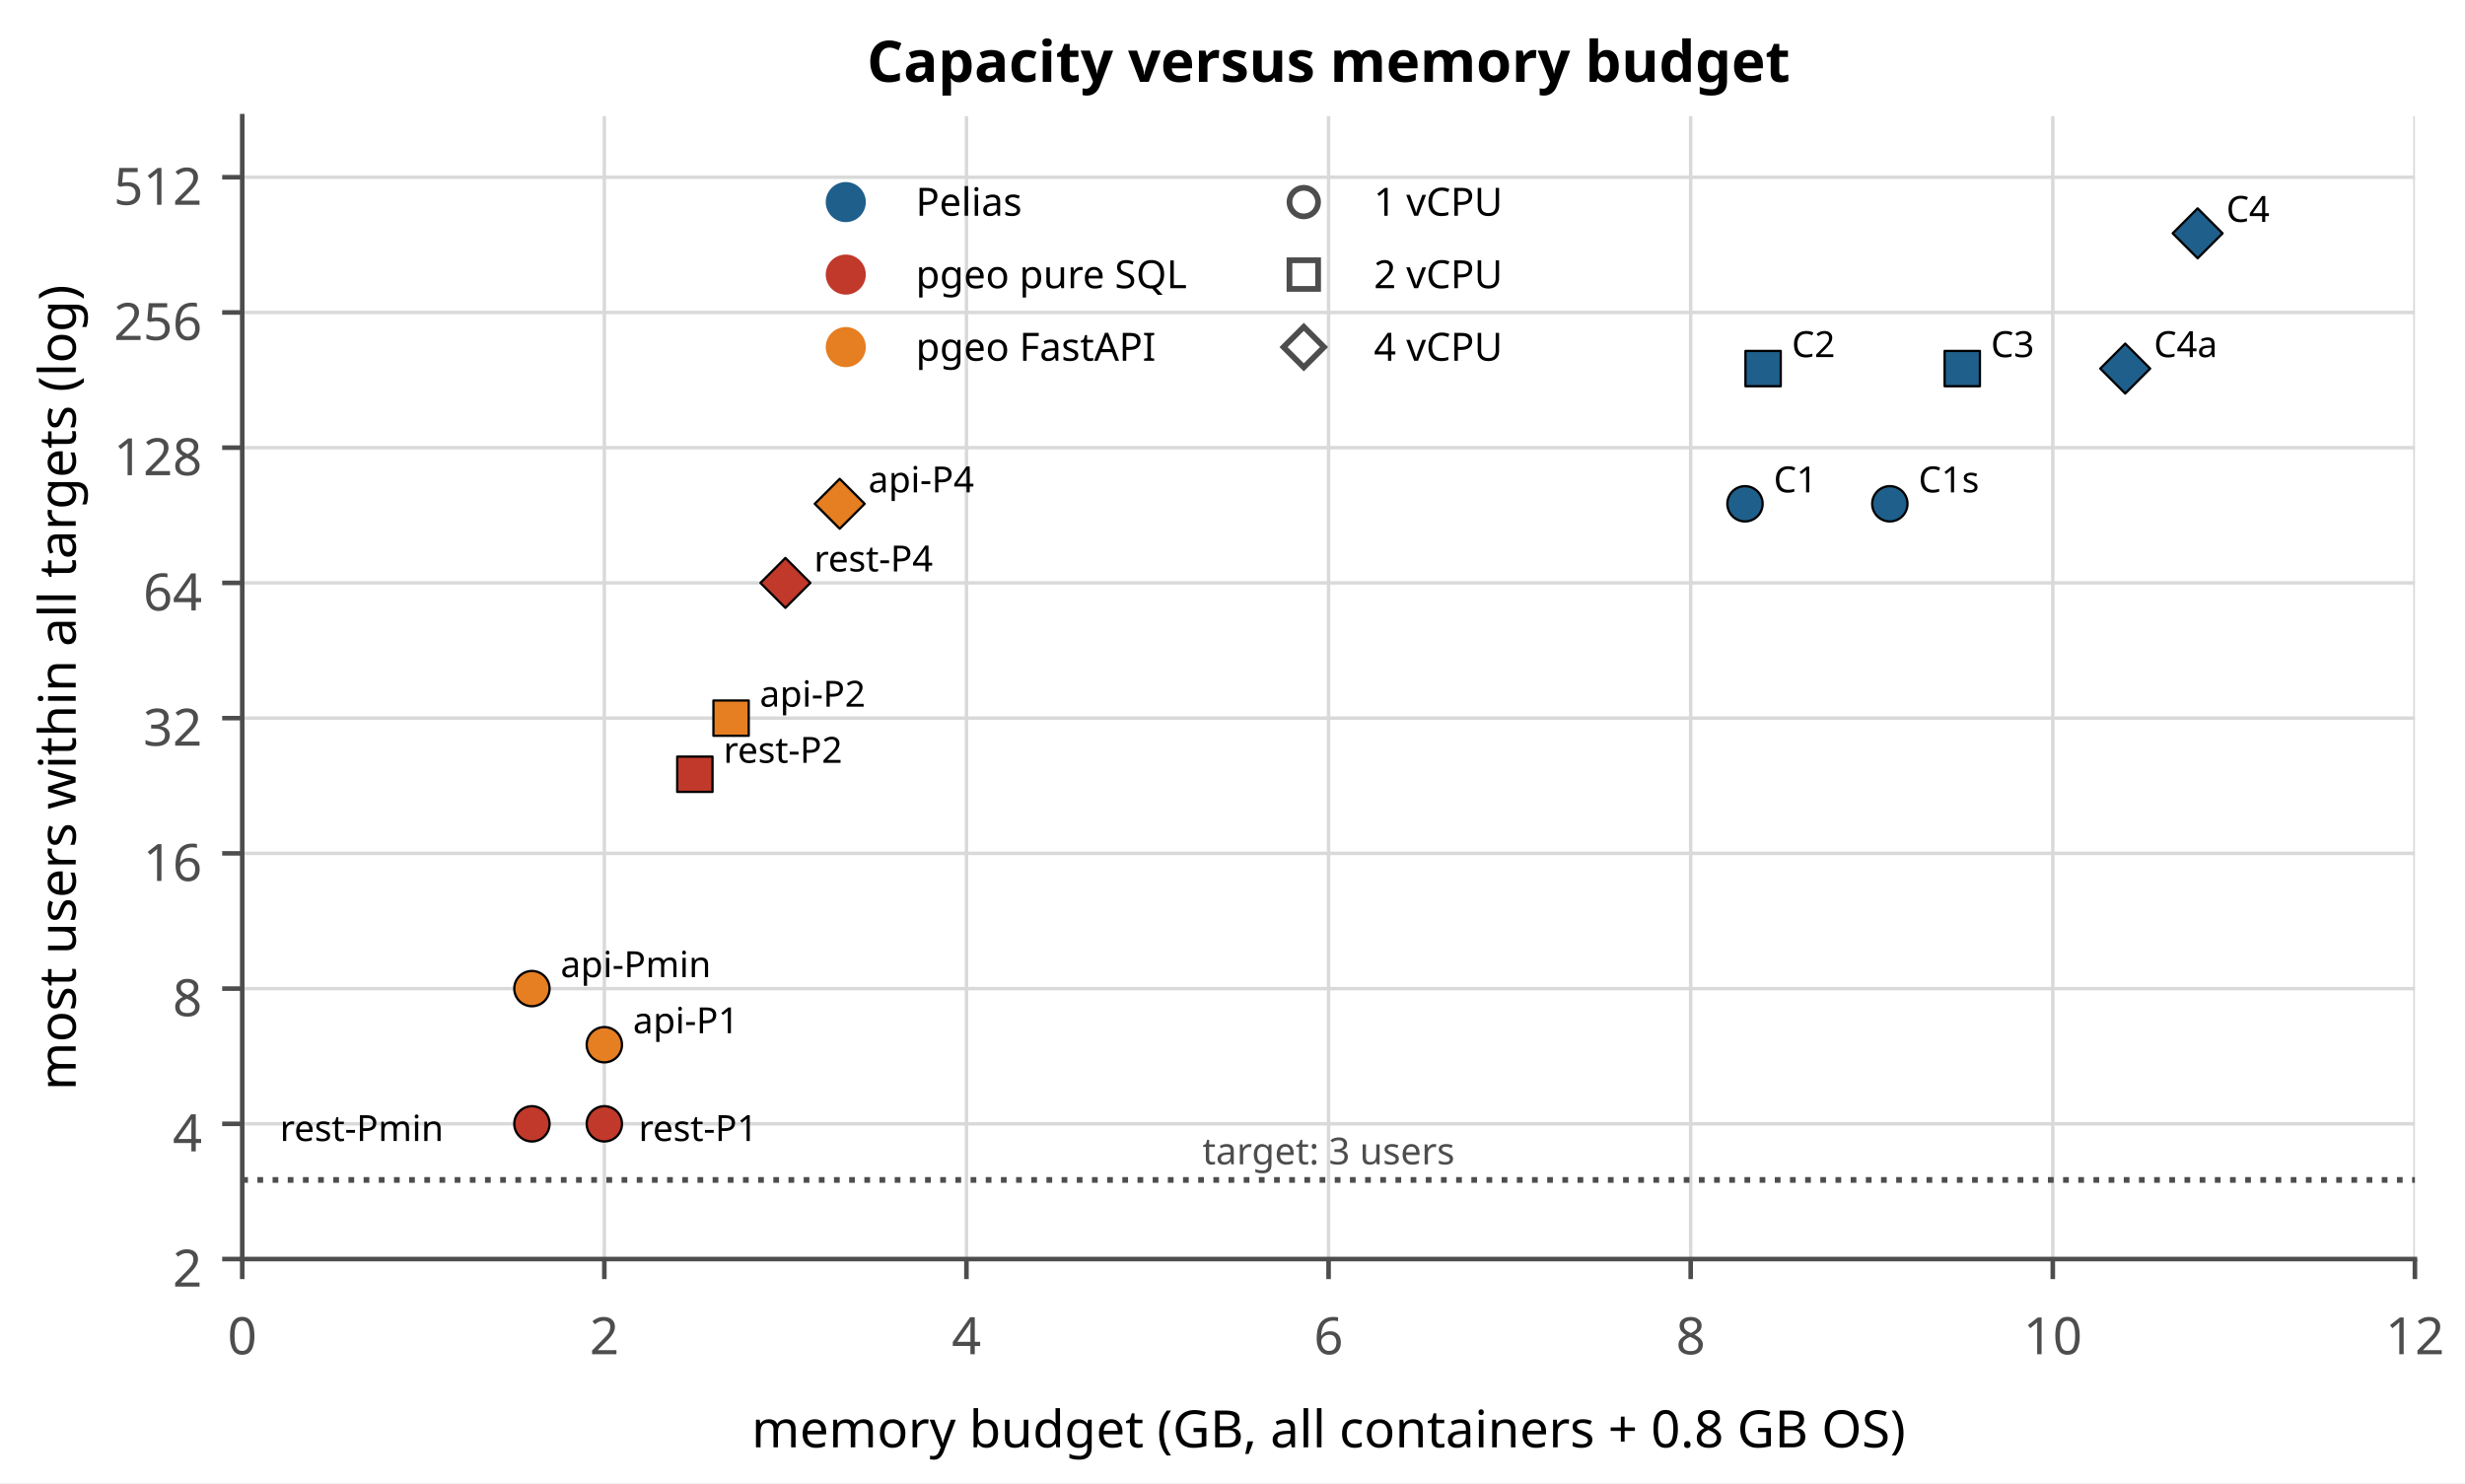
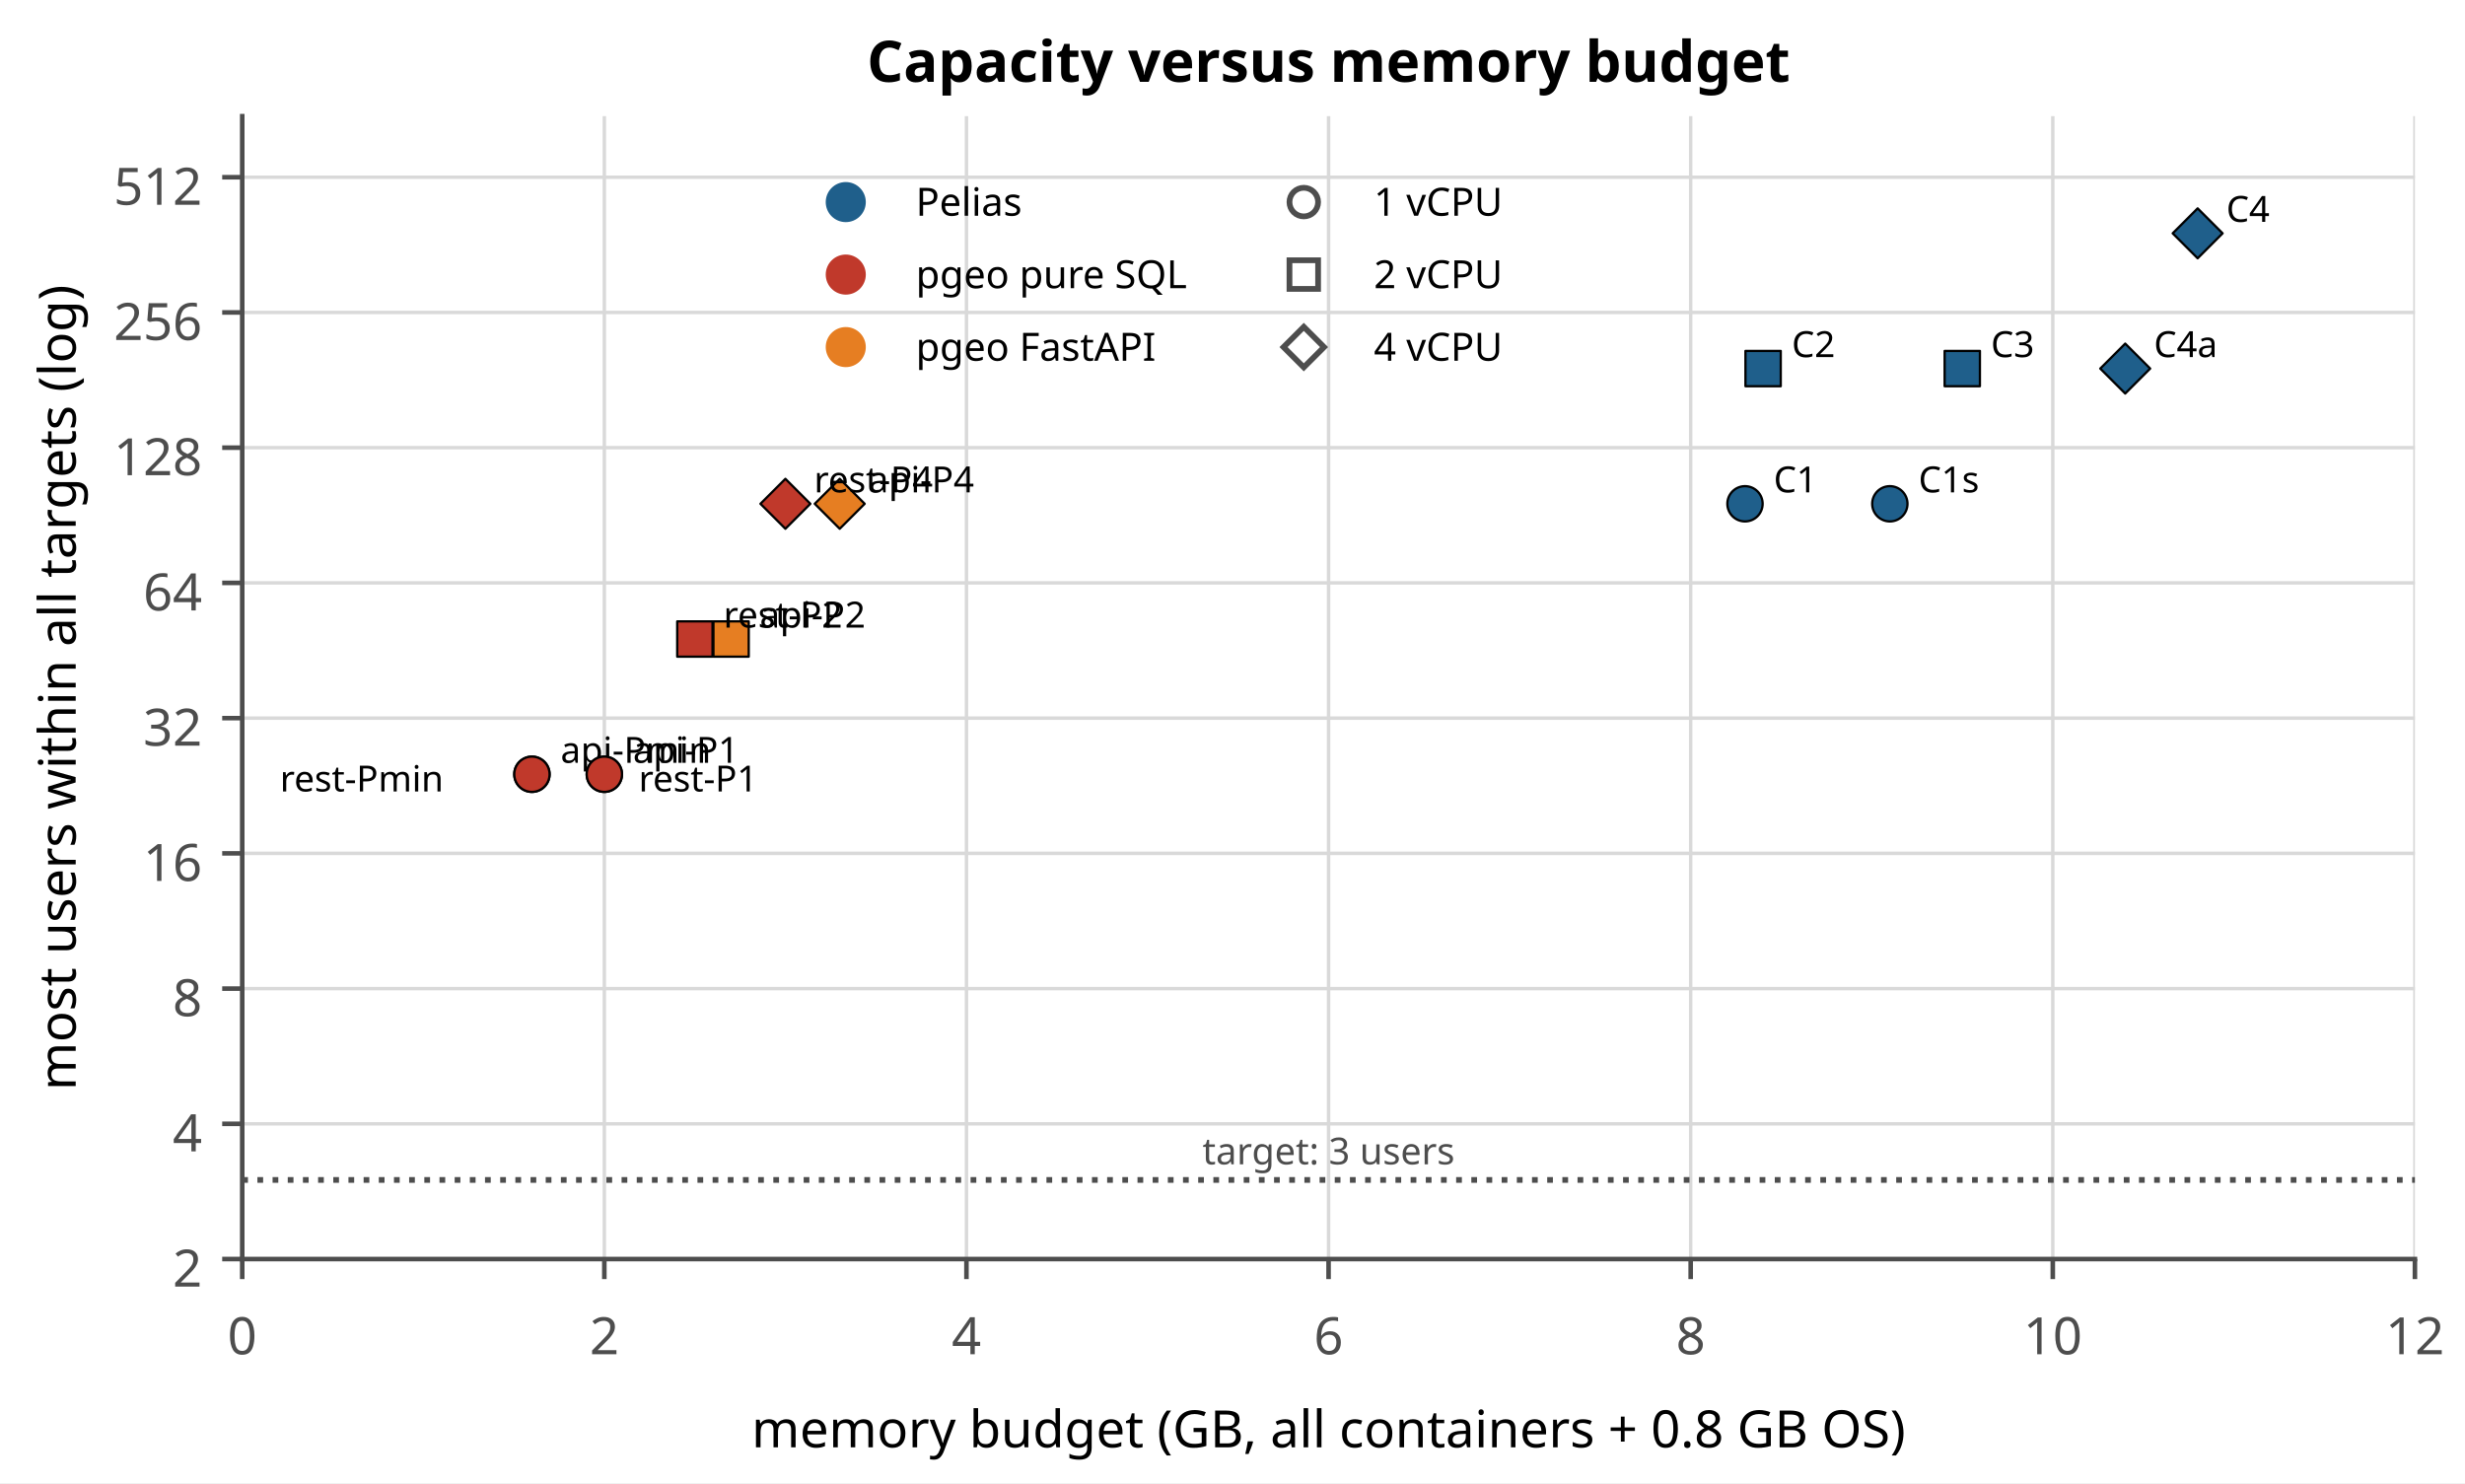
<svg xmlns="http://www.w3.org/2000/svg" xmlns:xlink="http://www.w3.org/1999/xlink" width="430.491pt" height="258.99pt" viewBox="0 0 430.491 258.99" version="1.1">
  <defs>
    <style type="text/css">*{stroke-linejoin: round; stroke-linecap: butt}</style>
  </defs>
  <g id="figure_1">
    <g id="patch_1">
      <path d="M -0 258.99  L 430.491 258.99  L 430.491 0  L -0 0  z " style="fill: #ffffff" />
    </g>
    <g id="axes_1">
      <g id="patch_2">
        <path d="M 42.303 219.874  L 421.743 219.874  L 421.743 20.29  L 42.303 20.29  z " style="fill: #ffffff" />
      </g>
      <g id="matplotlib.axis_1">
        <g id="xtick_1">
          <g id="line2d_1">
-             <path d="M 42.303 219.874  L 42.303 20.29  " clip-path="url(#p60f0470bb9)" style="fill: none; stroke: #d9d9d9; stroke-width: 0.6; stroke-linecap: square" />
+             <path d="M 42.303 219.874  L 42.303 20.29  " clip-path="url(#p056d974348)" style="fill: none; stroke: #d9d9d9; stroke-width: 0.6; stroke-linecap: square" />
          </g>
          <g id="line2d_2">
            <defs>
-               <path id="m2370ef2ed1" d="M 0 0  L 0 3.5  " style="stroke: #4d4d4d; stroke-width: 0.8" />
+               <path id="m81affa61cb" d="M 0 0  L 0 3.5  " style="stroke: #4d4d4d; stroke-width: 0.8" />
            </defs>
            <g>
-               <use xlink:href="#m2370ef2ed1" x="42.303" y="219.874" style="fill: #4d4d4d; stroke: #4d4d4d; stroke-width: 0.8" />
+               <use xlink:href="#m81affa61cb" x="42.303" y="219.874" style="fill: #4d4d4d; stroke: #4d4d4d; stroke-width: 0.8" />
            </g>
          </g>
          <g id="text_1">
            <text style="font-size: 9px; font-family: 'Noto Sans', 'DejaVu Sans', sans-serif; text-anchor: middle; fill: #4d4d4d" x="42.303" y="236.495" transform="rotate(-0 42.30284 236.495)">0</text>
          </g>
        </g>
        <g id="xtick_2">
          <g id="line2d_3">
-             <path d="M 105.543 219.874  L 105.543 20.29  " clip-path="url(#p60f0470bb9)" style="fill: none; stroke: #d9d9d9; stroke-width: 0.6; stroke-linecap: square" />
+             <path d="M 105.543 219.874  L 105.543 20.29  " clip-path="url(#p056d974348)" style="fill: none; stroke: #d9d9d9; stroke-width: 0.6; stroke-linecap: square" />
          </g>
          <g id="line2d_4">
            <g>
-               <use xlink:href="#m2370ef2ed1" x="105.543" y="219.874" style="fill: #4d4d4d; stroke: #4d4d4d; stroke-width: 0.8" />
+               <use xlink:href="#m81affa61cb" x="105.543" y="219.874" style="fill: #4d4d4d; stroke: #4d4d4d; stroke-width: 0.8" />
            </g>
          </g>
          <g id="text_2">
            <text style="font-size: 9px; font-family: 'Noto Sans', 'DejaVu Sans', sans-serif; text-anchor: middle; fill: #4d4d4d" x="105.543" y="236.495" transform="rotate(-0 105.5428 236.495)">2</text>
          </g>
        </g>
        <g id="xtick_3">
          <g id="line2d_5">
-             <path d="M 168.783 219.874  L 168.783 20.29  " clip-path="url(#p60f0470bb9)" style="fill: none; stroke: #d9d9d9; stroke-width: 0.6; stroke-linecap: square" />
+             <path d="M 168.783 219.874  L 168.783 20.29  " clip-path="url(#p056d974348)" style="fill: none; stroke: #d9d9d9; stroke-width: 0.6; stroke-linecap: square" />
          </g>
          <g id="line2d_6">
            <g>
-               <use xlink:href="#m2370ef2ed1" x="168.783" y="219.874" style="fill: #4d4d4d; stroke: #4d4d4d; stroke-width: 0.8" />
+               <use xlink:href="#m81affa61cb" x="168.783" y="219.874" style="fill: #4d4d4d; stroke: #4d4d4d; stroke-width: 0.8" />
            </g>
          </g>
          <g id="text_3">
            <text style="font-size: 9px; font-family: 'Noto Sans', 'DejaVu Sans', sans-serif; text-anchor: middle; fill: #4d4d4d" x="168.783" y="236.495" transform="rotate(-0 168.7828 236.495)">4</text>
          </g>
        </g>
        <g id="xtick_4">
          <g id="line2d_7">
-             <path d="M 232.023 219.874  L 232.023 20.29  " clip-path="url(#p60f0470bb9)" style="fill: none; stroke: #d9d9d9; stroke-width: 0.6; stroke-linecap: square" />
+             <path d="M 232.023 219.874  L 232.023 20.29  " clip-path="url(#p056d974348)" style="fill: none; stroke: #d9d9d9; stroke-width: 0.6; stroke-linecap: square" />
          </g>
          <g id="line2d_8">
            <g>
-               <use xlink:href="#m2370ef2ed1" x="232.023" y="219.874" style="fill: #4d4d4d; stroke: #4d4d4d; stroke-width: 0.8" />
+               <use xlink:href="#m81affa61cb" x="232.023" y="219.874" style="fill: #4d4d4d; stroke: #4d4d4d; stroke-width: 0.8" />
            </g>
          </g>
          <g id="text_4">
            <text style="font-size: 9px; font-family: 'Noto Sans', 'DejaVu Sans', sans-serif; text-anchor: middle; fill: #4d4d4d" x="232.023" y="236.495" transform="rotate(-0 232.0228 236.495)">6</text>
          </g>
        </g>
        <g id="xtick_5">
          <g id="line2d_9">
-             <path d="M 295.263 219.874  L 295.263 20.29  " clip-path="url(#p60f0470bb9)" style="fill: none; stroke: #d9d9d9; stroke-width: 0.6; stroke-linecap: square" />
+             <path d="M 295.263 219.874  L 295.263 20.29  " clip-path="url(#p056d974348)" style="fill: none; stroke: #d9d9d9; stroke-width: 0.6; stroke-linecap: square" />
          </g>
          <g id="line2d_10">
            <g>
-               <use xlink:href="#m2370ef2ed1" x="295.263" y="219.874" style="fill: #4d4d4d; stroke: #4d4d4d; stroke-width: 0.8" />
+               <use xlink:href="#m81affa61cb" x="295.263" y="219.874" style="fill: #4d4d4d; stroke: #4d4d4d; stroke-width: 0.8" />
            </g>
          </g>
          <g id="text_5">
            <text style="font-size: 9px; font-family: 'Noto Sans', 'DejaVu Sans', sans-serif; text-anchor: middle; fill: #4d4d4d" x="295.263" y="236.495" transform="rotate(-0 295.2628 236.495)">8</text>
          </g>
        </g>
        <g id="xtick_6">
          <g id="line2d_11">
-             <path d="M 358.503 219.874  L 358.503 20.29  " clip-path="url(#p60f0470bb9)" style="fill: none; stroke: #d9d9d9; stroke-width: 0.6; stroke-linecap: square" />
+             <path d="M 358.503 219.874  L 358.503 20.29  " clip-path="url(#p056d974348)" style="fill: none; stroke: #d9d9d9; stroke-width: 0.6; stroke-linecap: square" />
          </g>
          <g id="line2d_12">
            <g>
-               <use xlink:href="#m2370ef2ed1" x="358.503" y="219.874" style="fill: #4d4d4d; stroke: #4d4d4d; stroke-width: 0.8" />
+               <use xlink:href="#m81affa61cb" x="358.503" y="219.874" style="fill: #4d4d4d; stroke: #4d4d4d; stroke-width: 0.8" />
            </g>
          </g>
          <g id="text_6">
            <text style="font-size: 9px; font-family: 'Noto Sans', 'DejaVu Sans', sans-serif; text-anchor: middle; fill: #4d4d4d" x="358.503" y="236.495" transform="rotate(-0 358.5028 236.495)">10</text>
          </g>
        </g>
        <g id="xtick_7">
          <g id="line2d_13">
-             <path d="M 421.743 219.874  L 421.743 20.29  " clip-path="url(#p60f0470bb9)" style="fill: none; stroke: #d9d9d9; stroke-width: 0.6; stroke-linecap: square" />
+             <path d="M 421.743 219.874  L 421.743 20.29  " clip-path="url(#p056d974348)" style="fill: none; stroke: #d9d9d9; stroke-width: 0.6; stroke-linecap: square" />
          </g>
          <g id="line2d_14">
            <g>
-               <use xlink:href="#m2370ef2ed1" x="421.743" y="219.874" style="fill: #4d4d4d; stroke: #4d4d4d; stroke-width: 0.8" />
+               <use xlink:href="#m81affa61cb" x="421.743" y="219.874" style="fill: #4d4d4d; stroke: #4d4d4d; stroke-width: 0.8" />
            </g>
          </g>
          <g id="text_7">
            <text style="font-size: 9px; font-family: 'Noto Sans', 'DejaVu Sans', sans-serif; text-anchor: middle; fill: #4d4d4d" x="421.743" y="236.495" transform="rotate(-0 421.7428 236.495)">12</text>
          </g>
        </g>
        <g id="text_8">
          <text style="font-size: 9px; font-family: 'Noto Sans', 'DejaVu Sans', sans-serif; text-anchor: middle" x="232.023" y="252.753" transform="rotate(-0 232.0228 252.753)">memory budget (GB, all containers + 0.8 GB OS)</text>
        </g>
      </g>
      <g id="matplotlib.axis_2">
        <g id="ytick_1">
          <g id="line2d_15">
-             <path d="M 42.303 219.874  L 421.743 219.874  " clip-path="url(#p60f0470bb9)" style="fill: none; stroke: #d9d9d9; stroke-width: 0.6; stroke-linecap: square" />
+             <path d="M 42.303 219.874  L 421.743 219.874  " clip-path="url(#p056d974348)" style="fill: none; stroke: #d9d9d9; stroke-width: 0.6; stroke-linecap: square" />
          </g>
          <g id="line2d_16">
            <defs>
-               <path id="ma11ebc593d" d="M 0 0  L -3.5 0  " style="stroke: #4d4d4d; stroke-width: 0.8" />
+               <path id="m7d848d9438" d="M 0 0  L -3.5 0  " style="stroke: #4d4d4d; stroke-width: 0.8" />
            </defs>
            <g>
-               <use xlink:href="#ma11ebc593d" x="42.303" y="219.874" style="fill: #4d4d4d; stroke: #4d4d4d; stroke-width: 0.8" />
+               <use xlink:href="#m7d848d9438" x="42.303" y="219.874" style="fill: #4d4d4d; stroke: #4d4d4d; stroke-width: 0.8" />
            </g>
          </g>
          <g id="text_9">
            <text style="font-size: 9px; font-family: 'Noto Sans', 'DejaVu Sans', sans-serif; text-anchor: end; fill: #4d4d4d" x="35.303" y="224.685" transform="rotate(-0 35.30284 224.6845)">2</text>
          </g>
        </g>
        <g id="ytick_2">
          <g id="line2d_17">
-             <path d="M 42.303 196.258  L 421.743 196.258  " clip-path="url(#p60f0470bb9)" style="fill: none; stroke: #d9d9d9; stroke-width: 0.6; stroke-linecap: square" />
+             <path d="M 42.303 196.258  L 421.743 196.258  " clip-path="url(#p056d974348)" style="fill: none; stroke: #d9d9d9; stroke-width: 0.6; stroke-linecap: square" />
          </g>
          <g id="line2d_18">
            <g>
-               <use xlink:href="#ma11ebc593d" x="42.303" y="196.258" style="fill: #4d4d4d; stroke: #4d4d4d; stroke-width: 0.8" />
+               <use xlink:href="#m7d848d9438" x="42.303" y="196.258" style="fill: #4d4d4d; stroke: #4d4d4d; stroke-width: 0.8" />
            </g>
          </g>
          <g id="text_10">
            <text style="font-size: 9px; font-family: 'Noto Sans', 'DejaVu Sans', sans-serif; text-anchor: end; fill: #4d4d4d" x="35.303" y="201.068" transform="rotate(-0 35.30284 201.0685)">4</text>
          </g>
        </g>
        <g id="ytick_3">
          <g id="line2d_19">
-             <path d="M 42.303 172.642  L 421.743 172.642  " clip-path="url(#p60f0470bb9)" style="fill: none; stroke: #d9d9d9; stroke-width: 0.6; stroke-linecap: square" />
+             <path d="M 42.303 172.642  L 421.743 172.642  " clip-path="url(#p056d974348)" style="fill: none; stroke: #d9d9d9; stroke-width: 0.6; stroke-linecap: square" />
          </g>
          <g id="line2d_20">
            <g>
-               <use xlink:href="#ma11ebc593d" x="42.303" y="172.642" style="fill: #4d4d4d; stroke: #4d4d4d; stroke-width: 0.8" />
+               <use xlink:href="#m7d848d9438" x="42.303" y="172.642" style="fill: #4d4d4d; stroke: #4d4d4d; stroke-width: 0.8" />
            </g>
          </g>
          <g id="text_11">
            <text style="font-size: 9px; font-family: 'Noto Sans', 'DejaVu Sans', sans-serif; text-anchor: end; fill: #4d4d4d" x="35.303" y="177.452" transform="rotate(-0 35.30284 177.4525)">8</text>
          </g>
        </g>
        <g id="ytick_4">
          <g id="line2d_21">
-             <path d="M 42.303 149.026  L 421.743 149.026  " clip-path="url(#p60f0470bb9)" style="fill: none; stroke: #d9d9d9; stroke-width: 0.6; stroke-linecap: square" />
+             <path d="M 42.303 149.026  L 421.743 149.026  " clip-path="url(#p056d974348)" style="fill: none; stroke: #d9d9d9; stroke-width: 0.6; stroke-linecap: square" />
          </g>
          <g id="line2d_22">
            <g>
-               <use xlink:href="#ma11ebc593d" x="42.303" y="149.026" style="fill: #4d4d4d; stroke: #4d4d4d; stroke-width: 0.8" />
+               <use xlink:href="#m7d848d9438" x="42.303" y="149.026" style="fill: #4d4d4d; stroke: #4d4d4d; stroke-width: 0.8" />
            </g>
          </g>
          <g id="text_12">
            <text style="font-size: 9px; font-family: 'Noto Sans', 'DejaVu Sans', sans-serif; text-anchor: end; fill: #4d4d4d" x="35.303" y="153.836" transform="rotate(-0 35.30284 153.8364)">16</text>
          </g>
        </g>
        <g id="ytick_5">
          <g id="line2d_23">
-             <path d="M 42.303 125.41  L 421.743 125.41  " clip-path="url(#p60f0470bb9)" style="fill: none; stroke: #d9d9d9; stroke-width: 0.6; stroke-linecap: square" />
+             <path d="M 42.303 125.41  L 421.743 125.41  " clip-path="url(#p056d974348)" style="fill: none; stroke: #d9d9d9; stroke-width: 0.6; stroke-linecap: square" />
          </g>
          <g id="line2d_24">
            <g>
-               <use xlink:href="#ma11ebc593d" x="42.303" y="125.41" style="fill: #4d4d4d; stroke: #4d4d4d; stroke-width: 0.8" />
+               <use xlink:href="#m7d848d9438" x="42.303" y="125.41" style="fill: #4d4d4d; stroke: #4d4d4d; stroke-width: 0.8" />
            </g>
          </g>
          <g id="text_13">
            <text style="font-size: 9px; font-family: 'Noto Sans', 'DejaVu Sans', sans-serif; text-anchor: end; fill: #4d4d4d" x="35.303" y="130.22" transform="rotate(-0 35.30284 130.2204)">32</text>
          </g>
        </g>
        <g id="ytick_6">
          <g id="line2d_25">
-             <path d="M 42.303 101.794  L 421.743 101.794  " clip-path="url(#p60f0470bb9)" style="fill: none; stroke: #d9d9d9; stroke-width: 0.6; stroke-linecap: square" />
+             <path d="M 42.303 101.794  L 421.743 101.794  " clip-path="url(#p056d974348)" style="fill: none; stroke: #d9d9d9; stroke-width: 0.6; stroke-linecap: square" />
          </g>
          <g id="line2d_26">
            <g>
-               <use xlink:href="#ma11ebc593d" x="42.303" y="101.794" style="fill: #4d4d4d; stroke: #4d4d4d; stroke-width: 0.8" />
+               <use xlink:href="#m7d848d9438" x="42.303" y="101.794" style="fill: #4d4d4d; stroke: #4d4d4d; stroke-width: 0.8" />
            </g>
          </g>
          <g id="text_14">
            <text style="font-size: 9px; font-family: 'Noto Sans', 'DejaVu Sans', sans-serif; text-anchor: end; fill: #4d4d4d" x="35.303" y="106.604" transform="rotate(-0 35.30284 106.6044)">64</text>
          </g>
        </g>
        <g id="ytick_7">
          <g id="line2d_27">
-             <path d="M 42.303 78.178  L 421.743 78.178  " clip-path="url(#p60f0470bb9)" style="fill: none; stroke: #d9d9d9; stroke-width: 0.6; stroke-linecap: square" />
+             <path d="M 42.303 78.178  L 421.743 78.178  " clip-path="url(#p056d974348)" style="fill: none; stroke: #d9d9d9; stroke-width: 0.6; stroke-linecap: square" />
          </g>
          <g id="line2d_28">
            <g>
-               <use xlink:href="#ma11ebc593d" x="42.303" y="78.178" style="fill: #4d4d4d; stroke: #4d4d4d; stroke-width: 0.8" />
+               <use xlink:href="#m7d848d9438" x="42.303" y="78.178" style="fill: #4d4d4d; stroke: #4d4d4d; stroke-width: 0.8" />
            </g>
          </g>
          <g id="text_15">
            <text style="font-size: 9px; font-family: 'Noto Sans', 'DejaVu Sans', sans-serif; text-anchor: end; fill: #4d4d4d" x="35.303" y="82.988" transform="rotate(-0 35.30284 82.98836)">128</text>
          </g>
        </g>
        <g id="ytick_8">
          <g id="line2d_29">
-             <path d="M 42.303 54.562  L 421.743 54.562  " clip-path="url(#p60f0470bb9)" style="fill: none; stroke: #d9d9d9; stroke-width: 0.6; stroke-linecap: square" />
+             <path d="M 42.303 54.562  L 421.743 54.562  " clip-path="url(#p056d974348)" style="fill: none; stroke: #d9d9d9; stroke-width: 0.6; stroke-linecap: square" />
          </g>
          <g id="line2d_30">
            <g>
-               <use xlink:href="#ma11ebc593d" x="42.303" y="54.562" style="fill: #4d4d4d; stroke: #4d4d4d; stroke-width: 0.8" />
+               <use xlink:href="#m7d848d9438" x="42.303" y="54.562" style="fill: #4d4d4d; stroke: #4d4d4d; stroke-width: 0.8" />
            </g>
          </g>
          <g id="text_16">
            <text style="font-size: 9px; font-family: 'Noto Sans', 'DejaVu Sans', sans-serif; text-anchor: end; fill: #4d4d4d" x="35.303" y="59.372" transform="rotate(-0 35.30284 59.37234)">256</text>
          </g>
        </g>
        <g id="ytick_9">
          <g id="line2d_31">
-             <path d="M 42.303 30.946  L 421.743 30.946  " clip-path="url(#p60f0470bb9)" style="fill: none; stroke: #d9d9d9; stroke-width: 0.6; stroke-linecap: square" />
+             <path d="M 42.303 30.946  L 421.743 30.946  " clip-path="url(#p056d974348)" style="fill: none; stroke: #d9d9d9; stroke-width: 0.6; stroke-linecap: square" />
          </g>
          <g id="line2d_32">
            <g>
-               <use xlink:href="#ma11ebc593d" x="42.303" y="30.946" style="fill: #4d4d4d; stroke: #4d4d4d; stroke-width: 0.8" />
+               <use xlink:href="#m7d848d9438" x="42.303" y="30.946" style="fill: #4d4d4d; stroke: #4d4d4d; stroke-width: 0.8" />
            </g>
          </g>
          <g id="text_17">
            <text style="font-size: 9px; font-family: 'Noto Sans', 'DejaVu Sans', sans-serif; text-anchor: end; fill: #4d4d4d" x="35.303" y="35.756" transform="rotate(-0 35.30284 35.75631)">512</text>
          </g>
        </g>
        <g id="text_18">
          <text style="font-size: 9px; font-family: 'Noto Sans', 'DejaVu Sans', sans-serif; text-anchor: middle" x="13.221" y="120.082" transform="rotate(-90 13.221 120.082)">most users within all targets (log)</text>
        </g>
      </g>
      <g id="line2d_33">
-         <path d="M 42.303 206.06  L 421.743 206.06  " clip-path="url(#p60f0470bb9)" style="fill: none; stroke-dasharray: 1,1.65; stroke-dashoffset: 0; stroke: #4d4d4d" />
+         <path d="M 42.303 206.06  L 421.743 206.06  " clip-path="url(#p056d974348)" style="fill: none; stroke-dasharray: 1,1.65; stroke-dashoffset: 0; stroke: #4d4d4d" />
      </g>
      <g id="patch_3">
        <path d="M 42.303 219.874  L 42.303 20.29  " style="fill: none; stroke: #4d4d4d; stroke-width: 0.8; stroke-linejoin: miter; stroke-linecap: square" />
      </g>
      <g id="patch_4">
        <path d="M 42.303 219.874  L 421.743 219.874  " style="fill: none; stroke: #4d4d4d; stroke-width: 0.8; stroke-linejoin: miter; stroke-linecap: square" />
      </g>
      <g id="PathCollection_1">
        <defs>
-           <path id="m98978694ea" d="M 0 3.082  C 0.817 3.082 1.601 2.757 2.179 2.179  C 2.757 1.601 3.082 0.817 3.082 0  C 3.082 -0.817 2.757 -1.601 2.179 -2.179  C 1.601 -2.757 0.817 -3.082 0 -3.082  C -0.817 -3.082 -1.601 -2.757 -2.179 -2.179  C -2.757 -1.601 -3.082 -0.817 -3.082 0  C -3.082 0.817 -2.757 1.601 -2.179 2.179  C -1.601 2.757 -0.817 3.082 0 3.082  z " style="stroke: #000000; stroke-width: 0.4" />
-         </defs>
-         <g clip-path="url(#p60f0470bb9)">
-           <use xlink:href="#m98978694ea" x="304.749" y="87.979" style="fill: #1f5f8b; stroke: #000000; stroke-width: 0.4" />
+           <path id="m1f3d8a8239" d="M 0 3.082  C 0.817 3.082 1.601 2.757 2.179 2.179  C 2.757 1.601 3.082 0.817 3.082 0  C 3.082 -0.817 2.757 -1.601 2.179 -2.179  C 1.601 -2.757 0.817 -3.082 0 -3.082  C -0.817 -3.082 -1.601 -2.757 -2.179 -2.179  C -2.757 -1.601 -3.082 -0.817 -3.082 0  C -3.082 0.817 -2.757 1.601 -2.179 2.179  C -1.601 2.757 -0.817 3.082 0 3.082  z " style="stroke: #000000; stroke-width: 0.4" />
+         </defs>
+         <g clip-path="url(#p056d974348)">
+           <use xlink:href="#m1f3d8a8239" x="304.749" y="87.979" style="fill: #1f5f8b; stroke: #000000; stroke-width: 0.4" />
        </g>
      </g>
      <g id="text_19">
        <text style="font-size: 6.3px; font-family: 'Noto Sans', 'DejaVu Sans', sans-serif; text-anchor: start" x="309.749" y="85.979" transform="rotate(-0 309.7488 85.97939)">C1</text>
      </g>
      <g id="PathCollection_2">
        <defs>
-           <path id="mba792f8fea" d="M -3.082 3.082  L 3.082 3.082  L 3.082 -3.082  L -3.082 -3.082  z " style="stroke: #000000; stroke-width: 0.4" />
-         </defs>
-         <g clip-path="url(#p60f0470bb9)">
-           <use xlink:href="#mba792f8fea" x="307.911" y="64.363" style="fill: #1f5f8b; stroke: #000000; stroke-width: 0.4" />
+           <path id="m73f9a59078" d="M -3.082 3.082  L 3.082 3.082  L 3.082 -3.082  L -3.082 -3.082  z " style="stroke: #000000; stroke-width: 0.4" />
+         </defs>
+         <g clip-path="url(#p056d974348)">
+           <use xlink:href="#m73f9a59078" x="307.911" y="64.363" style="fill: #1f5f8b; stroke: #000000; stroke-width: 0.4" />
        </g>
      </g>
      <g id="text_20">
        <text style="font-size: 6.3px; font-family: 'Noto Sans', 'DejaVu Sans', sans-serif; text-anchor: start" x="312.911" y="62.363" transform="rotate(-0 312.9108 62.36337)">C2</text>
      </g>
      <g id="PathCollection_3">
-         <g clip-path="url(#p60f0470bb9)">
-           <use xlink:href="#mba792f8fea" x="342.693" y="64.363" style="fill: #1f5f8b; stroke: #000000; stroke-width: 0.4" />
+         <g clip-path="url(#p056d974348)">
+           <use xlink:href="#m73f9a59078" x="342.693" y="64.363" style="fill: #1f5f8b; stroke: #000000; stroke-width: 0.4" />
        </g>
      </g>
      <g id="text_21">
        <text style="font-size: 6.3px; font-family: 'Noto Sans', 'DejaVu Sans', sans-serif; text-anchor: start" x="347.693" y="62.363" transform="rotate(-0 347.6928 62.36337)">C3</text>
      </g>
      <g id="PathCollection_4">
        <defs>
-           <path id="me5b48f23c1" d="M -0 4.359  L 4.359 0  L 0 -4.359  L -4.359 -0  z " style="stroke: #000000; stroke-width: 0.4" />
-         </defs>
-         <g clip-path="url(#p60f0470bb9)">
-           <use xlink:href="#me5b48f23c1" x="383.799" y="40.747" style="fill: #1f5f8b; stroke: #000000; stroke-width: 0.4" />
+           <path id="ma4d88f526d" d="M -0 4.359  L 4.359 0  L 0 -4.359  L -4.359 -0  z " style="stroke: #000000; stroke-width: 0.4" />
+         </defs>
+         <g clip-path="url(#p056d974348)">
+           <use xlink:href="#ma4d88f526d" x="383.799" y="40.747" style="fill: #1f5f8b; stroke: #000000; stroke-width: 0.4" />
        </g>
      </g>
      <g id="text_22">
        <text style="font-size: 6.3px; font-family: 'Noto Sans', 'DejaVu Sans', sans-serif; text-anchor: start" x="388.799" y="38.747" transform="rotate(-0 388.7988 38.74735)">C4</text>
      </g>
      <g id="PathCollection_5">
-         <g clip-path="url(#p60f0470bb9)">
-           <use xlink:href="#me5b48f23c1" x="371.151" y="64.363" style="fill: #1f5f8b; stroke: #000000; stroke-width: 0.4" />
+         <g clip-path="url(#p056d974348)">
+           <use xlink:href="#ma4d88f526d" x="371.151" y="64.363" style="fill: #1f5f8b; stroke: #000000; stroke-width: 0.4" />
        </g>
      </g>
      <g id="text_23">
        <text style="font-size: 6.3px; font-family: 'Noto Sans', 'DejaVu Sans', sans-serif; text-anchor: start" x="376.151" y="62.363" transform="rotate(-0 376.1508 62.36337)">C4a</text>
      </g>
      <g id="PathCollection_6">
-         <g clip-path="url(#p60f0470bb9)">
-           <use xlink:href="#m98978694ea" x="330.045" y="87.979" style="fill: #1f5f8b; stroke: #000000; stroke-width: 0.4" />
+         <g clip-path="url(#p056d974348)">
+           <use xlink:href="#m1f3d8a8239" x="330.045" y="87.979" style="fill: #1f5f8b; stroke: #000000; stroke-width: 0.4" />
        </g>
      </g>
      <g id="text_24">
        <text style="font-size: 6.3px; font-family: 'Noto Sans', 'DejaVu Sans', sans-serif; text-anchor: start" x="335.045" y="85.979" transform="rotate(-0 335.0448 85.97939)">C1s</text>
      </g>
      <g id="PathCollection_7">
        <defs>
-           <path id="md4edb60cc6" d="M 0 3.082  C 0.817 3.082 1.601 2.757 2.179 2.179  C 2.757 1.601 3.082 0.817 3.082 0  C 3.082 -0.817 2.757 -1.601 2.179 -2.179  C 1.601 -2.757 0.817 -3.082 0 -3.082  C -0.817 -3.082 -1.601 -2.757 -2.179 -2.179  C -2.757 -1.601 -3.082 -0.817 -3.082 0  C -3.082 0.817 -2.757 1.601 -2.179 2.179  C -1.601 2.757 -0.817 3.082 0 3.082  z " style="stroke: #000000; stroke-width: 0.4" />
-         </defs>
-         <g clip-path="url(#p60f0470bb9)">
-           <use xlink:href="#md4edb60cc6" x="105.543" y="182.443" style="fill: #e67e22; stroke: #000000; stroke-width: 0.4" />
+           <path id="ma9ec5b6af6" d="M 0 3.082  C 0.817 3.082 1.601 2.757 2.179 2.179  C 2.757 1.601 3.082 0.817 3.082 0  C 3.082 -0.817 2.757 -1.601 2.179 -2.179  C 1.601 -2.757 0.817 -3.082 0 -3.082  C -0.817 -3.082 -1.601 -2.757 -2.179 -2.179  C -2.757 -1.601 -3.082 -0.817 -3.082 0  C -3.082 0.817 -2.757 1.601 -2.179 2.179  C -1.601 2.757 -0.817 3.082 0 3.082  z " style="stroke: #000000; stroke-width: 0.4" />
+         </defs>
+         <g clip-path="url(#p056d974348)">
+           <use xlink:href="#ma9ec5b6af6" x="105.543" y="135.211" style="fill: #e67e22; stroke: #000000; stroke-width: 0.4" />
        </g>
      </g>
      <g id="text_25">
-         <text style="font-size: 6.3px; font-family: 'Noto Sans', 'DejaVu Sans', sans-serif; text-anchor: start" x="110.543" y="180.443" transform="rotate(-0 110.5428 180.4435)">api-P1</text>
+         <text style="font-size: 6.3px; font-family: 'Noto Sans', 'DejaVu Sans', sans-serif; text-anchor: start" x="110.543" y="133.211" transform="rotate(-0 110.5428 133.2114)">api-P1</text>
      </g>
      <g id="PathCollection_8">
        <defs>
-           <path id="m43803fe819" d="M -3.082 3.082  L 3.082 3.082  L 3.082 -3.082  L -3.082 -3.082  z " style="stroke: #000000; stroke-width: 0.4" />
-         </defs>
-         <g clip-path="url(#p60f0470bb9)">
-           <use xlink:href="#m43803fe819" x="127.677" y="125.41" style="fill: #e67e22; stroke: #000000; stroke-width: 0.4" />
+           <path id="m3f89d37814" d="M -3.082 3.082  L 3.082 3.082  L 3.082 -3.082  L -3.082 -3.082  z " style="stroke: #000000; stroke-width: 0.4" />
+         </defs>
+         <g clip-path="url(#p056d974348)">
+           <use xlink:href="#m3f89d37814" x="127.677" y="111.595" style="fill: #e67e22; stroke: #000000; stroke-width: 0.4" />
        </g>
      </g>
      <g id="text_26">
-         <text style="font-size: 6.3px; font-family: 'Noto Sans', 'DejaVu Sans', sans-serif; text-anchor: start" x="132.677" y="123.41" transform="rotate(-0 132.6768 123.4099)">api-P2</text>
+         <text style="font-size: 6.3px; font-family: 'Noto Sans', 'DejaVu Sans', sans-serif; text-anchor: start" x="132.677" y="109.595" transform="rotate(-0 132.6768 109.5954)">api-P2</text>
      </g>
      <g id="PathCollection_9">
        <defs>
-           <path id="m825c1f46a3" d="M -0 4.359  L 4.359 0  L 0 -4.359  L -4.359 -0  z " style="stroke: #000000; stroke-width: 0.4" />
-         </defs>
-         <g clip-path="url(#p60f0470bb9)">
-           <use xlink:href="#m825c1f46a3" x="146.649" y="87.979" style="fill: #e67e22; stroke: #000000; stroke-width: 0.4" />
+           <path id="m4c928fc494" d="M -0 4.359  L 4.359 0  L 0 -4.359  L -4.359 -0  z " style="stroke: #000000; stroke-width: 0.4" />
+         </defs>
+         <g clip-path="url(#p056d974348)">
+           <use xlink:href="#m4c928fc494" x="146.649" y="87.979" style="fill: #e67e22; stroke: #000000; stroke-width: 0.4" />
        </g>
      </g>
      <g id="text_27">
        <text style="font-size: 6.3px; font-family: 'Noto Sans', 'DejaVu Sans', sans-serif; text-anchor: start" x="151.649" y="85.979" transform="rotate(-0 151.6488 85.97939)">api-P4</text>
      </g>
      <g id="PathCollection_10">
-         <g clip-path="url(#p60f0470bb9)">
-           <use xlink:href="#md4edb60cc6" x="92.895" y="172.642" style="fill: #e67e22; stroke: #000000; stroke-width: 0.4" />
+         <g clip-path="url(#p056d974348)">
+           <use xlink:href="#ma9ec5b6af6" x="92.895" y="135.211" style="fill: #e67e22; stroke: #000000; stroke-width: 0.4" />
        </g>
      </g>
      <g id="text_28">
-         <text style="font-size: 6.3px; font-family: 'Noto Sans', 'DejaVu Sans', sans-serif; text-anchor: start" x="97.895" y="170.642" transform="rotate(-0 97.89484 170.642)">api-Pmin</text>
+         <text style="font-size: 6.3px; font-family: 'Noto Sans', 'DejaVu Sans', sans-serif; text-anchor: start" x="97.895" y="133.211" transform="rotate(-0 97.89484 133.2114)">api-Pmin</text>
      </g>
      <g id="PathCollection_11">
        <defs>
-           <path id="md553bc39d5" d="M 0 3.082  C 0.817 3.082 1.601 2.757 2.179 2.179  C 2.757 1.601 3.082 0.817 3.082 0  C 3.082 -0.817 2.757 -1.601 2.179 -2.179  C 1.601 -2.757 0.817 -3.082 0 -3.082  C -0.817 -3.082 -1.601 -2.757 -2.179 -2.179  C -2.757 -1.601 -3.082 -0.817 -3.082 0  C -3.082 0.817 -2.757 1.601 -2.179 2.179  C -1.601 2.757 -0.817 3.082 0 3.082  z " style="stroke: #000000; stroke-width: 0.4" />
-         </defs>
-         <g clip-path="url(#p60f0470bb9)">
-           <use xlink:href="#md553bc39d5" x="105.543" y="196.258" style="fill: #c0392b; stroke: #000000; stroke-width: 0.4" />
+           <path id="med3fae5c47" d="M 0 3.082  C 0.817 3.082 1.601 2.757 2.179 2.179  C 2.757 1.601 3.082 0.817 3.082 0  C 3.082 -0.817 2.757 -1.601 2.179 -2.179  C 1.601 -2.757 0.817 -3.082 0 -3.082  C -0.817 -3.082 -1.601 -2.757 -2.179 -2.179  C -2.757 -1.601 -3.082 -0.817 -3.082 0  C -3.082 0.817 -2.757 1.601 -2.179 2.179  C -1.601 2.757 -0.817 3.082 0 3.082  z " style="stroke: #000000; stroke-width: 0.4" />
+         </defs>
+         <g clip-path="url(#p056d974348)">
+           <use xlink:href="#med3fae5c47" x="105.543" y="135.211" style="fill: #c0392b; stroke: #000000; stroke-width: 0.4" />
        </g>
      </g>
      <g id="text_29">
-         <text style="font-size: 6.3px; font-family: 'Noto Sans', 'DejaVu Sans', sans-serif; text-anchor: start" x="111.543" y="199.258" transform="rotate(-0 111.5428 199.258)">rest-P1</text>
+         <text style="font-size: 6.3px; font-family: 'Noto Sans', 'DejaVu Sans', sans-serif; text-anchor: start" x="111.543" y="138.211" transform="rotate(-0 111.5428 138.2114)">rest-P1</text>
      </g>
      <g id="PathCollection_12">
        <defs>
-           <path id="m831bee40ea" d="M -3.082 3.082  L 3.082 3.082  L 3.082 -3.082  L -3.082 -3.082  z " style="stroke: #000000; stroke-width: 0.4" />
-         </defs>
-         <g clip-path="url(#p60f0470bb9)">
-           <use xlink:href="#m831bee40ea" x="121.353" y="135.211" style="fill: #c0392b; stroke: #000000; stroke-width: 0.4" />
+           <path id="ma79c3ac692" d="M -3.082 3.082  L 3.082 3.082  L 3.082 -3.082  L -3.082 -3.082  z " style="stroke: #000000; stroke-width: 0.4" />
+         </defs>
+         <g clip-path="url(#p056d974348)">
+           <use xlink:href="#ma79c3ac692" x="121.353" y="111.595" style="fill: #c0392b; stroke: #000000; stroke-width: 0.4" />
        </g>
      </g>
      <g id="text_30">
-         <text style="font-size: 6.3px; font-family: 'Noto Sans', 'DejaVu Sans', sans-serif; text-anchor: start" x="126.353" y="133.211" transform="rotate(-0 126.3528 133.2114)">rest-P2</text>
+         <text style="font-size: 6.3px; font-family: 'Noto Sans', 'DejaVu Sans', sans-serif; text-anchor: start" x="126.353" y="109.595" transform="rotate(-0 126.3528 109.5954)">rest-P2</text>
      </g>
      <g id="PathCollection_13">
        <defs>
-           <path id="m71e101181d" d="M -0 4.359  L 4.359 0  L 0 -4.359  L -4.359 -0  z " style="stroke: #000000; stroke-width: 0.4" />
-         </defs>
-         <g clip-path="url(#p60f0470bb9)">
-           <use xlink:href="#m71e101181d" x="137.163" y="101.794" style="fill: #c0392b; stroke: #000000; stroke-width: 0.4" />
+           <path id="m1dbef034e3" d="M -0 4.359  L 4.359 0  L 0 -4.359  L -4.359 -0  z " style="stroke: #000000; stroke-width: 0.4" />
+         </defs>
+         <g clip-path="url(#p056d974348)">
+           <use xlink:href="#m1dbef034e3" x="137.163" y="87.979" style="fill: #c0392b; stroke: #000000; stroke-width: 0.4" />
        </g>
      </g>
      <g id="text_31">
-         <text style="font-size: 6.3px; font-family: 'Noto Sans', 'DejaVu Sans', sans-serif; text-anchor: start" x="142.163" y="99.794" transform="rotate(-0 142.1628 99.79388)">rest-P4</text>
+         <text style="font-size: 6.3px; font-family: 'Noto Sans', 'DejaVu Sans', sans-serif; text-anchor: start" x="142.163" y="85.979" transform="rotate(-0 142.1628 85.97939)">rest-P4</text>
      </g>
      <g id="PathCollection_14">
-         <g clip-path="url(#p60f0470bb9)">
-           <use xlink:href="#md553bc39d5" x="92.895" y="196.258" style="fill: #c0392b; stroke: #000000; stroke-width: 0.4" />
+         <g clip-path="url(#p056d974348)">
+           <use xlink:href="#med3fae5c47" x="92.895" y="135.211" style="fill: #c0392b; stroke: #000000; stroke-width: 0.4" />
        </g>
      </g>
      <g id="text_32">
-         <text style="font-size: 6.3px; font-family: 'Noto Sans', 'DejaVu Sans', sans-serif; text-anchor: start" x="48.895" y="199.258" transform="rotate(-0 48.89484 199.258)">rest-Pmin</text>
+         <text style="font-size: 6.3px; font-family: 'Noto Sans', 'DejaVu Sans', sans-serif; text-anchor: start" x="48.895" y="138.211" transform="rotate(-0 48.89484 138.2114)">rest-Pmin</text>
      </g>
      <g id="text_33">
        <text style="font-size: 6.5px; font-family: 'Noto Sans', 'DejaVu Sans', sans-serif; text-anchor: middle; fill: #4d4d4d" x="232.023" y="203.332" transform="rotate(-0 232.0228 203.3324)">target: 3 users</text>
      </g>
      <g id="text_34">
        <text style="font-weight: 700; font-size: 10px; font-family: 'Noto Sans', 'DejaVu Sans', sans-serif; text-anchor: middle" x="232.023" y="14.29" transform="rotate(-0 232.0228 14.29)">Capacity versus memory budget</text>
      </g>
      <g id="legend_1">
        <g id="line2d_34">
          <defs>
-             <path id="m6edd3c5978" d="M 0 3  C 0.796 3 1.559 2.684 2.121 2.121  C 2.684 1.559 3 0.796 3 0  C 3 -0.796 2.684 -1.559 2.121 -2.121  C 1.559 -2.684 0.796 -3 0 -3  C -0.796 -3 -1.559 -2.684 -2.121 -2.121  C -2.684 -1.559 -3 -0.796 -3 0  C -3 0.796 -2.684 1.559 -2.121 2.121  C -1.559 2.684 -0.796 3 0 3  z " style="stroke: #1f5f8b" />
-           </defs>
-           <g>
-             <use xlink:href="#m6edd3c5978" x="147.706" y="35.291" style="fill: #1f5f8b; stroke: #1f5f8b" />
+             <path id="m67c053f8ac" d="M 0 3  C 0.796 3 1.559 2.684 2.121 2.121  C 2.684 1.559 3 0.796 3 0  C 3 -0.796 2.684 -1.559 2.121 -2.121  C 1.559 -2.684 0.796 -3 0 -3  C -0.796 -3 -1.559 -2.684 -2.121 -2.121  C -2.684 -1.559 -3 -0.796 -3 0  C -3 0.796 -2.684 1.559 -2.121 2.121  C -1.559 2.684 -0.796 3 0 3  z " style="stroke: #1f5f8b" />
+           </defs>
+           <g>
+             <use xlink:href="#m67c053f8ac" x="147.706" y="35.291" style="fill: #1f5f8b; stroke: #1f5f8b" />
          </g>
        </g>
        <g id="text_35">
          <text style="font-size: 6.8px; font-family: 'Noto Sans', 'DejaVu Sans', sans-serif; text-anchor: start" x="159.946" y="37.671" transform="rotate(-0 159.9459 37.67088)">Pelias</text>
        </g>
        <g id="line2d_35">
          <defs>
-             <path id="m72f50638d3" d="M 0 3  C 0.796 3 1.559 2.684 2.121 2.121  C 2.684 1.559 3 0.796 3 0  C 3 -0.796 2.684 -1.559 2.121 -2.121  C 1.559 -2.684 0.796 -3 0 -3  C -0.796 -3 -1.559 -2.684 -2.121 -2.121  C -2.684 -1.559 -3 -0.796 -3 0  C -3 0.796 -2.684 1.559 -2.121 2.121  C -1.559 2.684 -0.796 3 0 3  z " style="stroke: #c0392b" />
-           </defs>
-           <g>
-             <use xlink:href="#m72f50638d3" x="147.706" y="47.952" style="fill: #c0392b; stroke: #c0392b" />
+             <path id="mc007a773ec" d="M 0 3  C 0.796 3 1.559 2.684 2.121 2.121  C 2.684 1.559 3 0.796 3 0  C 3 -0.796 2.684 -1.559 2.121 -2.121  C 1.559 -2.684 0.796 -3 0 -3  C -0.796 -3 -1.559 -2.684 -2.121 -2.121  C -2.684 -1.559 -3 -0.796 -3 0  C -3 0.796 -2.684 1.559 -2.121 2.121  C -1.559 2.684 -0.796 3 0 3  z " style="stroke: #c0392b" />
+           </defs>
+           <g>
+             <use xlink:href="#mc007a773ec" x="147.706" y="47.952" style="fill: #c0392b; stroke: #c0392b" />
          </g>
        </g>
        <g id="text_36">
          <text style="font-size: 6.8px; font-family: 'Noto Sans', 'DejaVu Sans', sans-serif; text-anchor: start" x="159.946" y="50.332" transform="rotate(-0 159.9459 50.33248)">pgeo pure SQL</text>
        </g>
        <g id="line2d_36">
          <defs>
-             <path id="m018b2c0177" d="M 0 3  C 0.796 3 1.559 2.684 2.121 2.121  C 2.684 1.559 3 0.796 3 0  C 3 -0.796 2.684 -1.559 2.121 -2.121  C 1.559 -2.684 0.796 -3 0 -3  C -0.796 -3 -1.559 -2.684 -2.121 -2.121  C -2.684 -1.559 -3 -0.796 -3 0  C -3 0.796 -2.684 1.559 -2.121 2.121  C -1.559 2.684 -0.796 3 0 3  z " style="stroke: #e67e22" />
-           </defs>
-           <g>
-             <use xlink:href="#m018b2c0177" x="147.706" y="60.614" style="fill: #e67e22; stroke: #e67e22" />
+             <path id="mb30479b0a2" d="M 0 3  C 0.796 3 1.559 2.684 2.121 2.121  C 2.684 1.559 3 0.796 3 0  C 3 -0.796 2.684 -1.559 2.121 -2.121  C 1.559 -2.684 0.796 -3 0 -3  C -0.796 -3 -1.559 -2.684 -2.121 -2.121  C -2.684 -1.559 -3 -0.796 -3 0  C -3 0.796 -2.684 1.559 -2.121 2.121  C -1.559 2.684 -0.796 3 0 3  z " style="stroke: #e67e22" />
+           </defs>
+           <g>
+             <use xlink:href="#mb30479b0a2" x="147.706" y="60.614" style="fill: #e67e22; stroke: #e67e22" />
          </g>
        </g>
        <g id="text_37">
          <text style="font-size: 6.8px; font-family: 'Noto Sans', 'DejaVu Sans', sans-serif; text-anchor: start" x="159.946" y="62.994" transform="rotate(-0 159.9459 62.99408)">pgeo FastAPI</text>
        </g>
        <g id="line2d_37">
          <defs>
-             <path id="m1e6ab18593" d="M 0 2.5  C 0.663 2.5 1.299 2.237 1.768 1.768  C 2.237 1.299 2.5 0.663 2.5 0  C 2.5 -0.663 2.237 -1.299 1.768 -1.768  C 1.299 -2.237 0.663 -2.5 0 -2.5  C -0.663 -2.5 -1.299 -2.237 -1.768 -1.768  C -2.237 -1.299 -2.5 -0.663 -2.5 0  C -2.5 0.663 -2.237 1.299 -1.768 1.768  C -1.299 2.237 -0.663 2.5 0 2.5  z " style="stroke: #4d4d4d" />
-           </defs>
-           <g>
-             <use xlink:href="#m1e6ab18593" x="227.695" y="35.291" style="fill-opacity: 0; stroke: #4d4d4d" />
+             <path id="m0d703e9149" d="M 0 2.5  C 0.663 2.5 1.299 2.237 1.768 1.768  C 2.237 1.299 2.5 0.663 2.5 0  C 2.5 -0.663 2.237 -1.299 1.768 -1.768  C 1.299 -2.237 0.663 -2.5 0 -2.5  C -0.663 -2.5 -1.299 -2.237 -1.768 -1.768  C -2.237 -1.299 -2.5 -0.663 -2.5 0  C -2.5 0.663 -2.237 1.299 -1.768 1.768  C -1.299 2.237 -0.663 2.5 0 2.5  z " style="stroke: #4d4d4d" />
+           </defs>
+           <g>
+             <use xlink:href="#m0d703e9149" x="227.695" y="35.291" style="fill-opacity: 0; stroke: #4d4d4d" />
          </g>
        </g>
        <g id="text_38">
          <text style="font-size: 6.8px; font-family: 'Noto Sans', 'DejaVu Sans', sans-serif; text-anchor: start" x="239.935" y="37.671" transform="rotate(-0 239.9352 37.67088)">1 vCPU</text>
        </g>
        <g id="line2d_38">
          <defs>
-             <path id="mc95f8a6585" d="M -2.5 2.5  L 2.5 2.5  L 2.5 -2.5  L -2.5 -2.5  z " style="stroke: #4d4d4d; stroke-linejoin: miter" />
-           </defs>
-           <g>
-             <use xlink:href="#mc95f8a6585" x="227.695" y="47.952" style="fill-opacity: 0; stroke: #4d4d4d; stroke-linejoin: miter" />
+             <path id="mb0a8767101" d="M -2.5 2.5  L 2.5 2.5  L 2.5 -2.5  L -2.5 -2.5  z " style="stroke: #4d4d4d; stroke-linejoin: miter" />
+           </defs>
+           <g>
+             <use xlink:href="#mb0a8767101" x="227.695" y="47.952" style="fill-opacity: 0; stroke: #4d4d4d; stroke-linejoin: miter" />
          </g>
        </g>
        <g id="text_39">
          <text style="font-size: 6.8px; font-family: 'Noto Sans', 'DejaVu Sans', sans-serif; text-anchor: start" x="239.935" y="50.332" transform="rotate(-0 239.9352 50.33248)">2 vCPU</text>
        </g>
        <g id="line2d_39">
          <defs>
-             <path id="me3ad6a621c" d="M -0 3.536  L 3.536 0  L 0 -3.536  L -3.536 -0  z " style="stroke: #4d4d4d; stroke-linejoin: miter" />
-           </defs>
-           <g>
-             <use xlink:href="#me3ad6a621c" x="227.695" y="60.614" style="fill-opacity: 0; stroke: #4d4d4d; stroke-linejoin: miter" />
+             <path id="m5b94dc3fdf" d="M -0 3.536  L 3.536 0  L 0 -3.536  L -3.536 -0  z " style="stroke: #4d4d4d; stroke-linejoin: miter" />
+           </defs>
+           <g>
+             <use xlink:href="#m5b94dc3fdf" x="227.695" y="60.614" style="fill-opacity: 0; stroke: #4d4d4d; stroke-linejoin: miter" />
          </g>
        </g>
        <g id="text_40">
          <text style="font-size: 6.8px; font-family: 'Noto Sans', 'DejaVu Sans', sans-serif; text-anchor: start" x="239.935" y="62.994" transform="rotate(-0 239.9352 62.99408)">4 vCPU</text>
        </g>
      </g>
    </g>
  </g>
  <defs>
-     <clipPath id="p60f0470bb9">
+     <clipPath id="p056d974348">
      <rect x="42.303" y="20.29" width="379.44" height="199.584" />
    </clipPath>
  </defs>
</svg>
